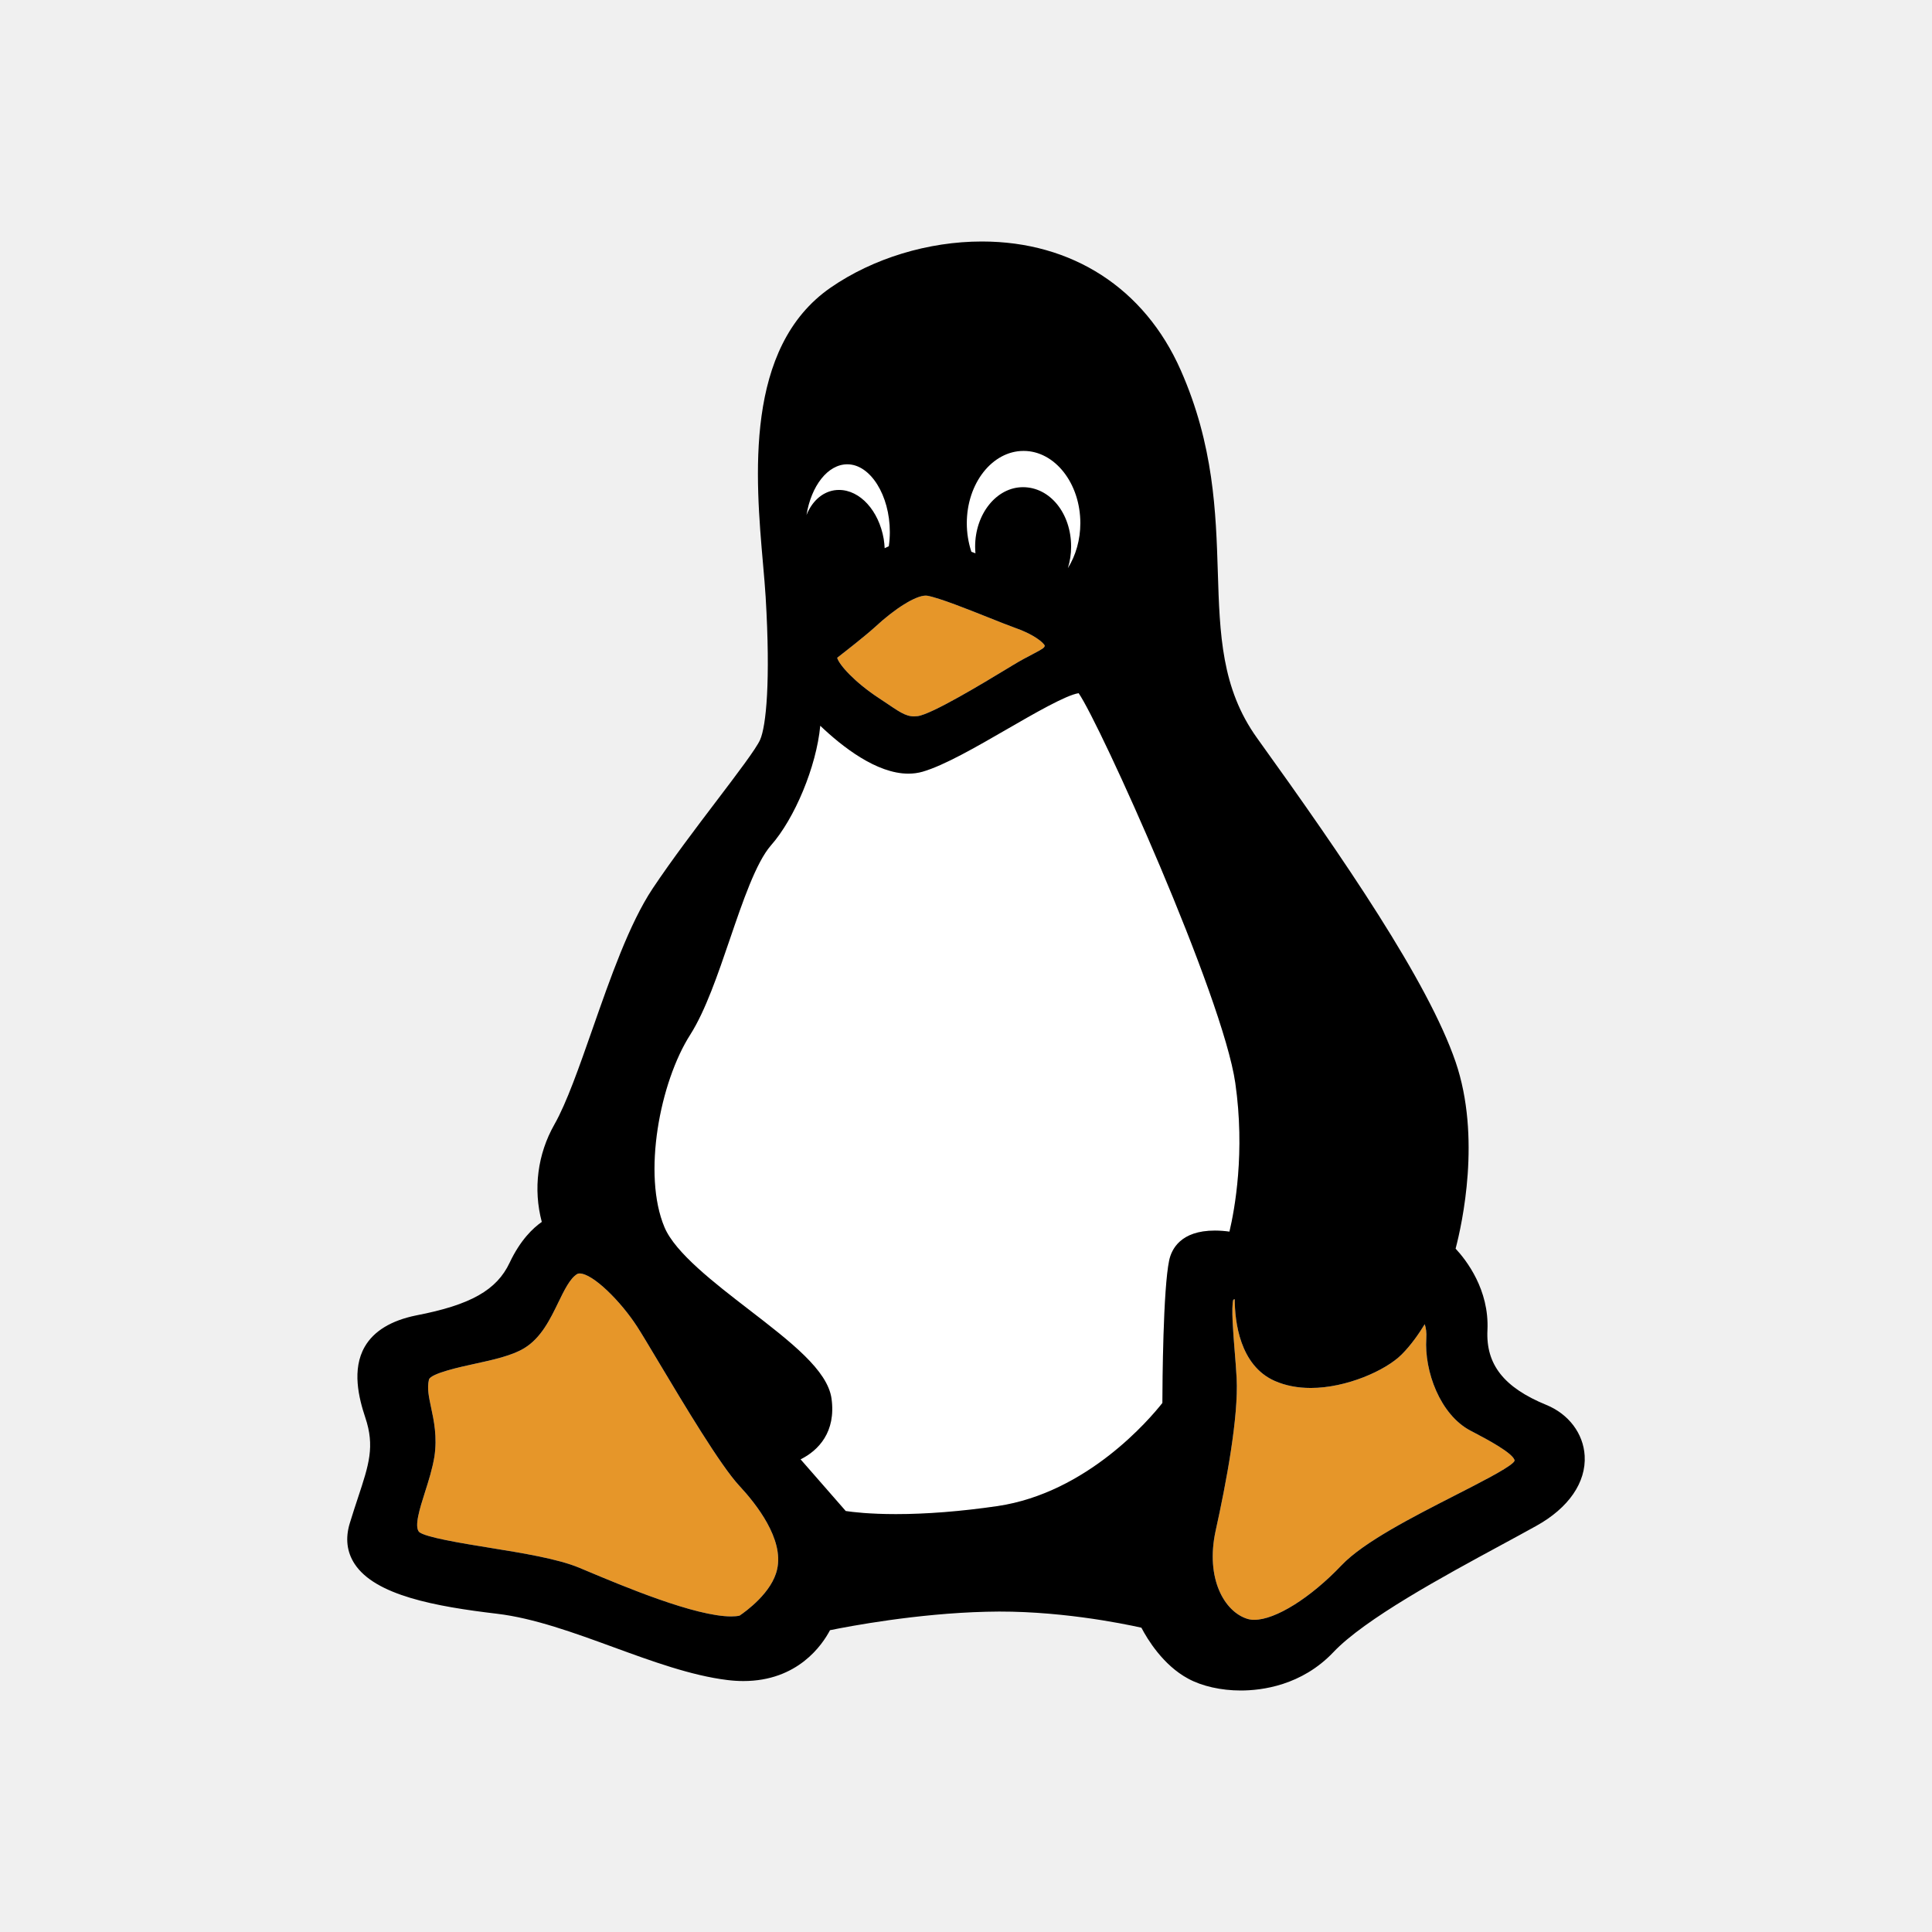
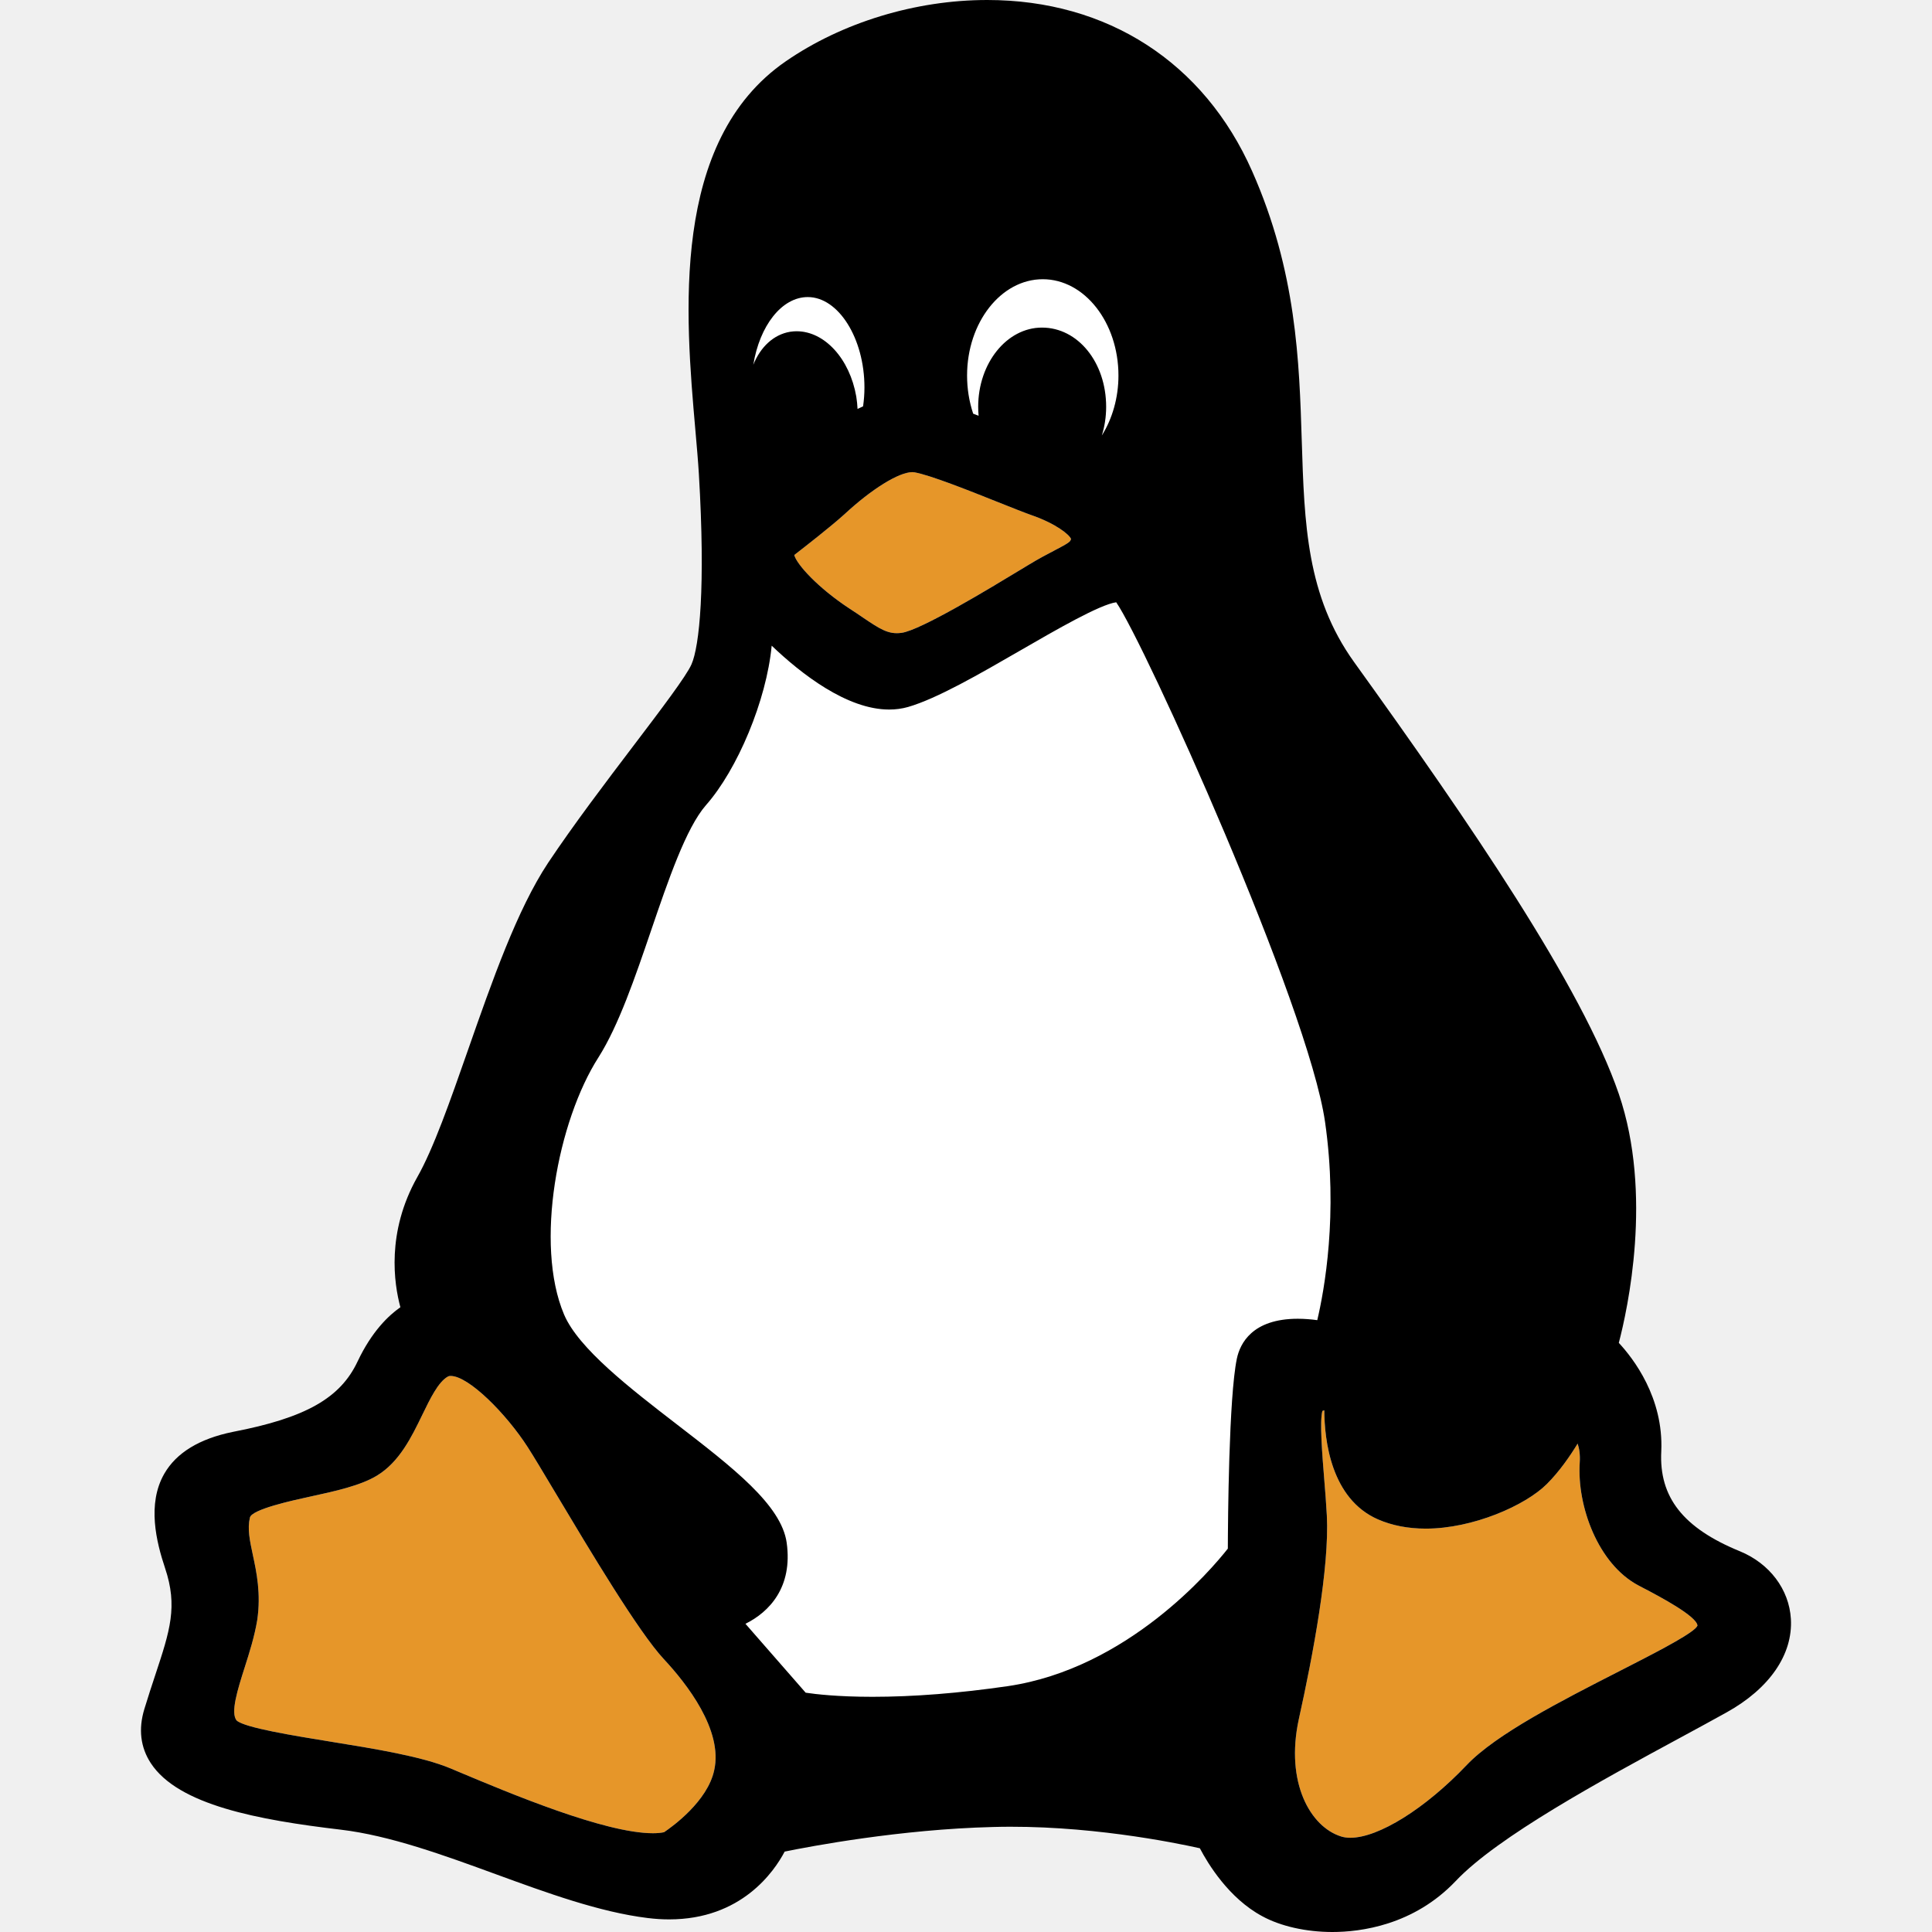
- <svg xmlns="http://www.w3.org/2000/svg" height="512" width="512" xml:space="preserve">
-   <path style="fill:#fff" d="M259.345 110.181a24.68 24.68 0 0 1-.112-2.369c0-11.578 7.584-20.997 16.903-20.997 9.537 0 17.007 9.223 17.007 20.997a25.38 25.38 0 0 1-1.148 7.61c2.795-4.442 4.412-10.032 4.412-15.892 0-14.079-9-25.535-20.06-25.535-11.063 0-20.06 11.455-20.06 25.535 0 3.461.542 6.849 1.615 10.099l1.443.552zm-49.938-22.257a11.178 11.178 0 0 1 1.707-.134c7.418 0 14.069 7.281 15.812 17.311.175 1.1.285 2.196.334 3.277.482-.245.972-.475 1.471-.688.245-1.739.364-3.369.364-5.006 0-12.986-6.879-23.957-15.019-23.957-6.933 0-12.775 7.636-14.44 17.95 1.896-4.704 5.357-8.02 9.771-8.753zm139.686 261.935c1.865-7.908 5.575-28.1 2.063-52.525-4.438-30.87-47.875-126.994-55.35-137.727-4.36.609-15.946 7.304-25.342 12.733-10.896 6.295-22.166 12.807-29.829 15.019-1.6.453-3.273.677-4.997.677-11.199 0-23.32-9.468-31.135-16.926-1.365 14.472-9.078 32.835-17.423 42.273-5.271 6.045-9.982 19.854-14.538 33.21-4.22 12.367-8.583 25.157-13.925 33.592-10.809 16.842-17.009 49.555-9.144 68.159 3.806 9.018 17.62 19.668 29.807 29.062 14.905 11.491 27.776 21.413 29.196 31.419 1.657 11.831-4.635 18.388-10.927 21.497l15.961 18.263c2.466.374 8.405 1.091 17.712 1.091 10.886 0 22.97-.952 35.907-2.834 31.763-4.705 53.886-30.88 58.261-36.438.023-7.363.248-40.123 2.396-50.366.834-3.945 4.037-10.547 16.136-10.547a37.962 37.962 0 0 1 5.171.368z" transform="matrix(.75 0 0 .75 64 64)" />
-   <path style="fill:#e69629" d="M210.488 147.081c.623 2.422 6.136 8.617 14.71 14.242 1.217.781 2.359 1.558 3.431 2.286 4.756 3.232 6.871 4.559 10.29 4.098 5.034-.66 23.579-11.904 31.499-16.706l1.971-1.194c2.949-1.796 5.306-3.023 7.2-4.009 3.75-1.951 4.089-2.266 4.249-2.978-.425-1.103-3.926-4.056-10.641-6.364-2.134-.764-5.162-1.974-8.67-3.374-7.589-3.03-17.984-7.176-22.197-7.922a2.815 2.815 0 0 0-.539-.045c-3.586 0-10.831 4.499-18.031 11.194-3.549 3.204-10.477 8.611-13.272 10.772zm-63.339 248.451c-3.119-5.222-5.815-9.735-7.27-11.984-5.738-8.931-15.696-18.907-20.442-18.907-.416 0-.635.097-.777.181-2.533 1.442-4.662 5.837-6.723 10.084-2.847 5.875-6.075 12.535-12.036 16.146-4.41 2.676-11.152 4.138-17.668 5.555-4.637 1.007-15.493 3.362-16.003 5.562-.703 2.968-.049 6.033.781 9.913.977 4.578 2.196 10.274 1.158 17.267-.732 4.386-2.063 8.575-3.354 12.627-1.793 5.637-3.826 12.03-2.073 13.995 2.162 1.909 15.207 4.019 24.731 5.562 11.972 1.937 24.351 3.942 31.932 7.118l2.009.846c13.579 5.706 38.854 16.329 51.622 16.329 1.162 0 2.152-.094 2.951-.274 2.202-1.482 11.531-8.184 13.284-16.424 2.394-10.619-7.338-23.005-13.349-29.444-6.672-7.165-19.445-28.544-28.773-44.152zm288.612 25.442-1.556-.819c-10.688-5.65-16.307-20.984-15.563-32.542.139-2.129-.126-3.78-.557-5.045-1.974 3.247-4.793 7.348-8.143 10.697-5.691 5.692-19.584 11.833-32.105 11.833-4.67 0-8.927-.823-12.652-2.448-12.498-5.451-14.202-21.081-14.234-28.917a3.267 3.267 0 0 0-.505.183c-.764 2.701-.024 11.806.475 17.935.267 3.279.542 6.669.705 9.78.708 13.708-3.658 36.958-7.447 54.049-3.597 16.732 3.097 28.464 11.224 30.997.73.232 1.551.346 2.453.346 7.487 0 19.886-7.749 30.848-19.285 7.788-8.189 25.122-17.04 40.416-24.85 8.622-4.402 17.537-8.956 20.071-11.271.564-.525.648-.819.65-.821-.16-2.514-10.273-7.824-14.08-9.822z" transform="matrix(.75 0 0 .75 64 64)" />
-   <path d="M409.802 372.32c-11.26-4.611-16.078-10.732-15.612-19.865.48-10.659-5.567-18.465-8.44-21.55 1.736-6.627 6.806-29.554.006-49.468-7.307-21.315-29.617-53.87-52.637-85.87-9.424-13.14-9.87-27.427-10.384-43.968-.494-15.777-1.05-33.66-9.849-53.54C303.32 76.412 284.125 64 260.22 64c-14.22 0-28.818 4.444-40.05 12.193-23.003 15.875-19.963 50.487-17.95 73.388.276 3.136.534 6.099.686 8.628 1.34 22.43.12 34.254-1.473 37.847-1.031 2.348-6.107 9.03-11.48 16.107-5.556 7.318-11.855 15.612-17.018 23.34-6.16 9.301-11.134 23.517-15.943 37.264-3.519 10.058-6.843 19.56-10.078 25.24a34.37 34.37 0 0 0-3.333 25.817c-2.322 1.613-5.676 4.79-8.507 10.775-3.423 7.302-10.366 11.225-24.804 14.001-6.636 1.358-11.21 4.148-13.603 8.292-3.481 6.033-1.585 13.611.145 18.792 2.556 7.614.963 12.433-1.933 21.185-.667 2.018-1.424 4.306-2.19 6.826-1.208 3.981-.772 7.599 1.29 10.756 5.453 8.335 21.365 11.275 37.745 13.21 9.78 1.16 20.484 5.072 30.837 8.856 10.144 3.706 20.633 7.54 30.167 8.704 1.45.182 2.885.273 4.269.273 14.395 0 20.899-9.552 22.962-13.476 5.17-1.055 23.004-4.434 41.385-4.888 18.352-.523 36.107 3.101 41.138 4.226 1.58 3.027 5.75 9.94 12.395 13.503 3.652 1.997 8.735 3.141 13.94 3.141h.002c5.56 0 16.137-1.315 24.509-10.123 8.35-8.847 29.211-20.144 44.445-28.392 3.4-1.84 6.58-3.563 9.369-5.116 8.557-4.744 13.227-11.522 12.81-18.596-.348-5.878-4.237-11.032-10.15-13.454zM271.258 119.495c8.295 0 15.045 8.591 15.045 19.151 0 4.395-1.213 8.587-3.31 11.92.56-1.781.862-3.709.862-5.708 0-8.83-5.603-15.748-12.756-15.748-6.99 0-12.677 7.064-12.677 15.748 0 .593.03 1.185.084 1.777l-1.084-.414a24.081 24.081 0 0 1-1.21-7.575c0-10.559 6.748-19.15 15.046-19.15zm-25.512 38.377c3.16.558 10.954 3.669 16.647 5.941 2.631 1.05 4.905 1.958 6.503 2.53 5.036 1.732 7.663 3.947 7.98 4.774-.119.535-.374.77-3.186 2.233-1.42.739-3.188 1.659-5.4 3.007l-1.478.896c-5.94 3.602-19.849 12.036-23.625 12.529-2.565.345-4.15-.651-7.717-3.073-.805-.548-1.66-1.13-2.573-1.715-6.43-4.22-10.566-8.865-11.033-10.681 2.097-1.62 7.292-5.676 9.953-8.079 5.4-5.02 10.833-8.395 13.523-8.395.142-.002.271.007.406.033zm-21.192-34.83c6.106 0 11.264 8.227 11.264 17.968 0 1.228-.089 2.45-.273 3.754-.374.16-.742.334-1.103.516a22.317 22.317 0 0 0-.25-2.458c-1.307-7.522-6.296-12.983-11.86-12.983-.411 0-.825.032-1.28.1-3.31.552-5.906 3.037-7.329 6.564 1.25-7.735 5.633-13.461 10.83-13.461zm-18.602 292.802c-1.314 6.181-8.312 11.207-9.963 12.318-.599.135-1.34.206-2.213.206-9.576 0-28.532-7.967-38.716-12.247l-1.507-.634c-5.687-2.384-14.97-3.885-23.95-5.339-7.143-1.157-16.925-2.74-18.547-4.171-1.315-1.475.21-6.269 1.554-10.497.969-3.039 1.968-6.18 2.516-9.47.777-5.245-.136-9.518-.869-12.95-.621-2.91-1.113-5.209-.585-7.435.382-1.65 8.524-3.415 12.002-4.171 4.888-1.063 9.945-2.16 13.25-4.167 4.472-2.708 6.893-7.702 9.028-12.11 1.546-3.184 3.142-6.48 5.042-7.562.107-.065.27-.136.583-.136 3.56 0 11.028 7.481 15.331 14.18 1.092 1.687 3.114 5.07 5.453 8.988 6.997 11.707 16.576 27.74 21.58 33.114 4.508 4.83 11.806 14.118 10.011 22.083zm103.887-81.818c-1.609 7.682-1.779 32.252-1.797 37.775-3.281 4.168-19.873 23.799-43.696 27.328-9.703 1.41-18.764 2.126-26.93 2.126-6.98 0-11.434-.54-13.284-.819l-11.97-13.697c4.719-2.332 9.438-7.25 8.195-16.123-1.065-7.503-10.718-14.946-21.897-23.564-9.14-7.045-19.5-15.031-22.355-21.796-5.9-13.952-1.25-38.486 6.858-51.12 4.006-6.325 7.278-15.918 10.443-25.193 3.417-10.017 6.951-20.375 10.904-24.908 6.259-7.078 12.043-20.85 13.067-31.705 5.86 5.594 14.952 12.695 23.351 12.695 1.293 0 2.549-.169 3.748-.508 5.746-1.66 14.198-6.543 22.372-11.264 7.047-4.072 15.736-9.093 19.006-9.55 5.606 8.05 38.184 80.144 41.513 103.295 2.634 18.319-.149 33.462-1.548 39.394a28.83 28.83 0 0 0-3.877-.278c-9.075 0-11.477 4.953-12.103 7.912zm91.055 53.688c-1.9 1.736-8.587 5.152-15.053 8.453-11.471 5.856-24.473 12.496-30.312 18.638-8.221 8.652-17.52 14.464-23.136 14.464a6.078 6.078 0 0 1-1.84-.26c-6.096-1.9-11.115-10.7-8.418-23.248 2.842-12.82 6.115-30.255 5.586-40.536-.123-2.334-.329-4.877-.53-7.335-.373-4.596-.928-11.425-.355-13.452.113-.053.239-.098.378-.137.024 5.877 1.3 17.6 10.676 21.688 2.794 1.219 5.986 1.836 9.489 1.836 9.39 0 19.81-4.606 24.078-8.875 2.514-2.512 4.627-5.587 6.108-8.023.323.948.522 2.187.417 3.783-.558 8.669 3.655 20.169 11.673 24.407l1.167.614c2.855 1.497 10.44 5.48 10.562 7.368-.004 0-.067.222-.49.615z" />
+ <svg xmlns="http://www.w3.org/2000/svg" height="512" width="512" xml:space="preserve" viewBox="0 0 512 512" y="0px" x="0px" id="Layer_1" version="1.1">
+   <defs id="defs21041" />
+   <g transform="matrix(0.9999988,0,0,0.9999988,-0.00110988,-9.6939312e-6)" id="g21069">
+     <g id="g20996">
+       <path style="fill:#ffffff" d="m 259.345,110.181 c -0.076,-0.789 -0.112,-1.578 -0.112,-2.369 0,-11.578 7.584,-20.997 16.903,-20.997 9.537,0 17.007,9.223 17.007,20.997 0,2.666 -0.401,5.236 -1.148,7.61 2.795,-4.442 4.412,-10.032 4.412,-15.892 0,-14.079 -9,-25.535 -20.06,-25.535 -11.063,0 -20.06,11.455 -20.06,25.535 0,3.461 0.542,6.849 1.615,10.099 0.467,0.178 0.949,0.363 1.443,0.552 z" id="path20990" />
+       <path style="fill:#ffffff" d="m 209.407,87.924 c 0.604,-0.092 1.157,-0.134 1.707,-0.134 7.418,0 14.069,7.281 15.812,17.311 0.175,1.1 0.285,2.196 0.334,3.277 0.482,-0.245 0.972,-0.475 1.471,-0.688 0.245,-1.739 0.364,-3.369 0.364,-5.006 0,-12.986 -6.879,-23.957 -15.019,-23.957 -6.933,0 -12.775,7.636 -14.44,17.95 1.896,-4.704 5.357,-8.02 9.771,-8.753 z" id="path20992" />
+       <path style="fill:#ffffff" d="m 349.093,349.859 c 1.865,-7.908 5.575,-28.1 2.063,-52.525 -4.438,-30.87 -47.875,-126.994 -55.35,-137.727 -4.36,0.609 -15.946,7.304 -25.342,12.733 -10.896,6.295 -22.166,12.807 -29.829,15.019 -1.6,0.453 -3.273,0.677 -4.997,0.677 -11.199,0 -23.32,-9.468 -31.135,-16.926 -1.365,14.472 -9.078,32.835 -17.423,42.273 -5.271,6.045 -9.982,19.854 -14.538,33.21 -4.22,12.367 -8.583,25.157 -13.925,33.592 -10.809,16.842 -17.009,49.555 -9.144,68.159 3.806,9.018 17.62,19.668 29.807,29.062 14.905,11.491 27.776,21.413 29.196,31.419 1.657,11.831 -4.635,18.388 -10.927,21.497 l 15.961,18.263 c 2.466,0.374 8.405,1.091 17.712,1.091 10.886,0 22.97,-0.952 35.907,-2.834 31.763,-4.705 53.886,-30.88 58.261,-36.438 0.023,-7.363 0.248,-40.123 2.396,-50.366 0.834,-3.945 4.037,-10.547 16.136,-10.547 1.881,-0.003 3.672,0.162 5.171,0.368 z" id="path20994" />
+     </g>
+     <g id="g21004">
+       <path style="fill:#e69629" d="m 210.488,147.081 c 0.623,2.422 6.136,8.617 14.71,14.242 1.217,0.781 2.359,1.558 3.431,2.286 4.756,3.232 6.871,4.559 10.29,4.098 5.034,-0.66 23.579,-11.904 31.499,-16.706 l 1.971,-1.194 c 2.949,-1.796 5.306,-3.023 7.2,-4.009 3.75,-1.951 4.089,-2.266 4.249,-2.978 -0.425,-1.103 -3.926,-4.056 -10.641,-6.364 -2.134,-0.764 -5.162,-1.974 -8.67,-3.374 -7.589,-3.03 -17.984,-7.176 -22.197,-7.922 -0.18,-0.034 -0.349,-0.045 -0.539,-0.045 -3.586,0 -10.831,4.499 -18.031,11.194 -3.549,3.204 -10.477,8.611 -13.272,10.772 z" id="path20998" />
+       <path style="fill:#e69629" d="m 147.149,395.532 c -3.119,-5.222 -5.815,-9.735 -7.27,-11.984 -5.738,-8.931 -15.696,-18.907 -20.442,-18.907 -0.416,0 -0.635,0.097 -0.777,0.181 -2.533,1.442 -4.662,5.837 -6.723,10.084 -2.847,5.875 -6.075,12.535 -12.036,16.146 -4.41,2.676 -11.152,4.138 -17.668,5.555 -4.637,1.007 -15.493,3.362 -16.003,5.562 -0.703,2.968 -0.049,6.033 0.781,9.913 0.977,4.578 2.196,10.274 1.158,17.267 -0.732,4.386 -2.063,8.575 -3.354,12.627 -1.793,5.637 -3.826,12.03 -2.073,13.995 2.162,1.909 15.207,4.019 24.731,5.562 11.972,1.937 24.351,3.942 31.932,7.118 l 2.009,0.846 c 13.579,5.706 38.854,16.329 51.622,16.329 1.162,0 2.152,-0.094 2.951,-0.274 2.202,-1.482 11.531,-8.184 13.284,-16.424 2.394,-10.619 -7.338,-23.005 -13.349,-29.444 -6.672,-7.165 -19.445,-28.544 -28.773,-44.152 z" id="path21000" />
+       <path style="fill:#e69629" d="m 435.761,420.974 -1.556,-0.819 c -10.688,-5.65 -16.307,-20.984 -15.563,-32.542 0.139,-2.129 -0.126,-3.78 -0.557,-5.045 -1.974,3.247 -4.793,7.348 -8.143,10.697 -5.691,5.692 -19.584,11.833 -32.105,11.833 -4.67,0 -8.927,-0.823 -12.652,-2.448 -12.498,-5.451 -14.202,-21.081 -14.234,-28.917 -0.185,0.052 -0.354,0.112 -0.505,0.183 -0.764,2.701 -0.024,11.806 0.475,17.935 0.267,3.279 0.542,6.669 0.705,9.78 0.708,13.708 -3.658,36.958 -7.447,54.049 -3.597,16.732 3.097,28.464 11.224,30.997 0.73,0.232 1.551,0.346 2.453,0.346 7.487,0 19.886,-7.749 30.848,-19.285 7.788,-8.189 25.122,-17.04 40.416,-24.85 8.622,-4.402 17.537,-8.956 20.071,-11.271 0.564,-0.525 0.648,-0.819 0.65,-0.821 -0.16,-2.514 -10.273,-7.824 -14.08,-9.822 z" id="path21002" />
+     </g>
+     <path d="m 461.071,411.093 c -15.014,-6.147 -21.437,-14.308 -20.816,-26.485 0.64,-14.212 -7.423,-24.62 -11.252,-28.733 2.313,-8.837 9.073,-39.406 0.007,-65.959 -9.743,-28.42 -39.49,-71.825 -70.183,-114.492 -12.565,-17.522 -13.159,-36.57 -13.846,-58.625 -0.658,-21.036 -1.4,-44.88 -13.131,-71.387 C 319.095,16.55 293.501,0 261.628,0 c -18.961,0 -38.424,5.926 -53.401,16.257 -30.67,21.167 -26.616,67.316 -23.933,97.851 0.368,4.182 0.713,8.132 0.915,11.504 1.786,29.908 0.161,45.672 -1.964,50.463 -1.375,3.131 -8.143,12.041 -15.306,21.476 -7.408,9.758 -15.807,20.816 -22.691,31.121 -8.214,12.401 -14.845,31.355 -21.257,49.684 -4.692,13.411 -9.124,26.08 -13.438,33.655 -8.177,14.564 -6.142,28.145 -4.444,34.422 -3.096,2.15 -7.568,6.386 -11.343,14.366 -4.563,9.736 -13.821,14.967 -33.072,18.669 -8.847,1.81 -14.947,5.53 -18.137,11.056 -4.642,8.043 -2.113,18.148 0.193,25.056 3.408,10.151 1.284,16.577 -2.577,28.246 -0.89,2.691 -1.899,5.741 -2.921,9.102 -1.61,5.308 -1.029,10.131 1.722,14.341 7.27,11.113 28.486,15.033 50.326,17.613 13.04,1.548 27.312,6.763 41.116,11.808 13.525,4.942 27.511,10.054 40.223,11.605 1.932,0.243 3.846,0.364 5.691,0.364 19.194,0 27.866,-12.735 30.616,-17.967 6.894,-1.407 30.673,-5.912 55.181,-6.518 24.469,-0.697 48.143,4.135 54.85,5.635 2.108,4.036 7.667,13.253 16.527,18.004 4.87,2.662 11.647,4.188 18.588,4.188 0.002,0 0,0 0.002,0 7.413,0 21.516,-1.753 32.678,-13.497 11.133,-11.796 38.949,-26.859 59.261,-37.856 4.533,-2.454 8.773,-4.751 12.491,-6.822 11.41,-6.325 17.636,-15.362 17.081,-24.794 -0.464,-7.838 -5.65,-14.71 -13.534,-17.939 z M 276.345,73.995 c 11.061,0 20.06,11.455 20.06,25.535 0,5.859 -1.617,11.449 -4.412,15.892 0.745,-2.374 1.148,-4.944 1.148,-7.61 0,-11.774 -7.47,-20.997 -17.007,-20.997 -9.32,0 -16.903,9.419 -16.903,20.997 0,0.791 0.039,1.58 0.112,2.369 -0.494,-0.188 -0.975,-0.374 -1.445,-0.552 -1.073,-3.25 -1.615,-6.638 -1.615,-10.099 10e-4,-14.079 8.999,-25.535 20.062,-25.535 z m -34.016,51.169 c 4.214,0.744 14.606,4.892 22.197,7.922 3.508,1.4 6.539,2.61 8.67,3.374 6.715,2.308 10.217,5.261 10.641,6.364 -0.159,0.713 -0.499,1.027 -4.249,2.978 -1.894,0.985 -4.25,2.211 -7.2,4.009 l -1.971,1.194 c -7.92,4.803 -26.465,16.048 -31.499,16.706 -3.42,0.46 -5.535,-0.868 -10.29,-4.098 -1.073,-0.73 -2.214,-1.506 -3.431,-2.286 -8.573,-5.627 -14.088,-11.82 -14.71,-14.242 2.795,-2.16 9.723,-7.568 13.27,-10.771 7.2,-6.695 14.445,-11.194 18.031,-11.194 0.19,-0.003 0.362,0.01 0.541,0.044 z m -28.256,-46.44 c 8.142,0 15.019,10.97 15.019,23.957 0,1.638 -0.118,3.267 -0.364,5.006 -0.499,0.213 -0.989,0.445 -1.471,0.688 -0.049,-1.083 -0.161,-2.177 -0.334,-3.277 -1.742,-10.03 -8.394,-17.311 -15.812,-17.311 -0.549,0 -1.101,0.042 -1.707,0.134 -4.413,0.735 -7.875,4.049 -9.772,8.751 1.667,-10.313 7.51,-17.948 14.441,-17.948 z m -24.802,390.404 c -1.753,8.241 -11.083,14.942 -13.284,16.424 -0.799,0.18 -1.788,0.274 -2.951,0.274 -12.768,0 -38.043,-10.623 -51.622,-16.329 l -2.009,-0.846 c -7.583,-3.178 -19.961,-5.18 -31.932,-7.118 -9.525,-1.543 -22.568,-3.653 -24.731,-5.562 -1.753,-1.966 0.28,-8.358 2.073,-13.995 1.291,-4.052 2.624,-8.241 3.354,-12.627 1.036,-6.993 -0.181,-12.691 -1.158,-17.267 -0.829,-3.881 -1.484,-6.945 -0.781,-9.913 0.51,-2.199 11.366,-4.554 16.003,-5.562 6.518,-1.417 13.26,-2.879 17.668,-5.555 5.961,-3.611 9.189,-10.27 12.036,-16.146 2.061,-4.247 4.19,-8.642 6.723,-10.084 0.143,-0.086 0.361,-0.181 0.777,-0.181 4.746,0 14.704,9.975 20.442,18.907 1.455,2.249 4.151,6.76 7.27,11.984 9.329,15.609 22.102,36.987 28.773,44.151 6.011,6.44 15.742,18.825 13.349,29.445 z M 327.787,360.037 c -2.145,10.243 -2.372,43.003 -2.396,50.366 -4.375,5.558 -26.498,31.732 -58.261,36.438 -12.938,1.88 -25.019,2.834 -35.907,2.834 -9.307,0 -15.246,-0.719 -17.712,-1.091 L 197.55,430.321 c 6.292,-3.109 12.584,-9.666 10.927,-21.497 -1.42,-10.005 -14.291,-19.928 -29.196,-31.419 -12.187,-9.394 -26.001,-20.042 -29.807,-29.062 -7.865,-18.602 -1.665,-51.315 9.144,-68.159 5.342,-8.434 9.705,-21.225 13.925,-33.592 4.556,-13.356 9.268,-27.166 14.538,-33.21 8.345,-9.438 16.057,-27.801 17.423,-42.273 7.814,7.458 19.936,16.926 31.135,16.926 1.724,0 3.398,-0.225 4.997,-0.677 7.662,-2.213 18.931,-8.724 29.829,-15.019 9.396,-5.429 20.982,-12.124 25.342,-12.733 7.475,10.734 50.912,106.858 55.35,137.727 3.512,24.425 -0.198,44.616 -2.063,52.525 -1.501,-0.206 -3.29,-0.371 -5.17,-0.371 -12.1,10e-4 -15.303,6.605 -16.137,10.55 z m 121.407,71.584 c -2.533,2.315 -11.449,6.869 -20.071,11.271 -15.295,7.808 -32.631,16.661 -40.416,24.85 -10.962,11.536 -23.361,19.285 -30.848,19.285 -0.901,0 -1.722,-0.114 -2.453,-0.346 -8.128,-2.533 -14.821,-14.266 -11.224,-30.997 3.789,-17.093 8.153,-40.341 7.447,-54.049 -0.163,-3.112 -0.438,-6.502 -0.705,-9.78 -0.499,-6.127 -1.239,-15.233 -0.475,-17.935 0.151,-0.071 0.319,-0.131 0.505,-0.183 0.032,7.836 1.734,23.467 14.234,28.917 3.725,1.625 7.982,2.448 12.652,2.448 12.521,0 26.414,-6.141 32.105,-11.833 3.351,-3.349 6.169,-7.45 8.143,-10.697 0.431,1.264 0.697,2.916 0.557,5.044 -0.744,11.558 4.873,26.891 15.563,32.542 l 1.556,0.819 c 3.807,1.996 13.92,7.307 14.083,9.824 -0.005,0 -0.089,0.296 -0.653,0.82 z" id="path21006" />
+     <g id="g21008">
+ </g>
+     <g id="g21010">
+ </g>
+     <g id="g21012">
+ </g>
+     <g id="g21014">
+ </g>
+     <g id="g21016">
+ </g>
+     <g id="g21018">
+ </g>
+     <g id="g21020">
+ </g>
+     <g id="g21022">
+ </g>
+     <g id="g21024">
+ </g>
+     <g id="g21026">
+ </g>
+     <g id="g21028">
+ </g>
+     <g id="g21030">
+ </g>
+     <g id="g21032">
+ </g>
+     <g id="g21034">
+ </g>
+     <g id="g21036">
+ </g>
+   </g>
</svg>
